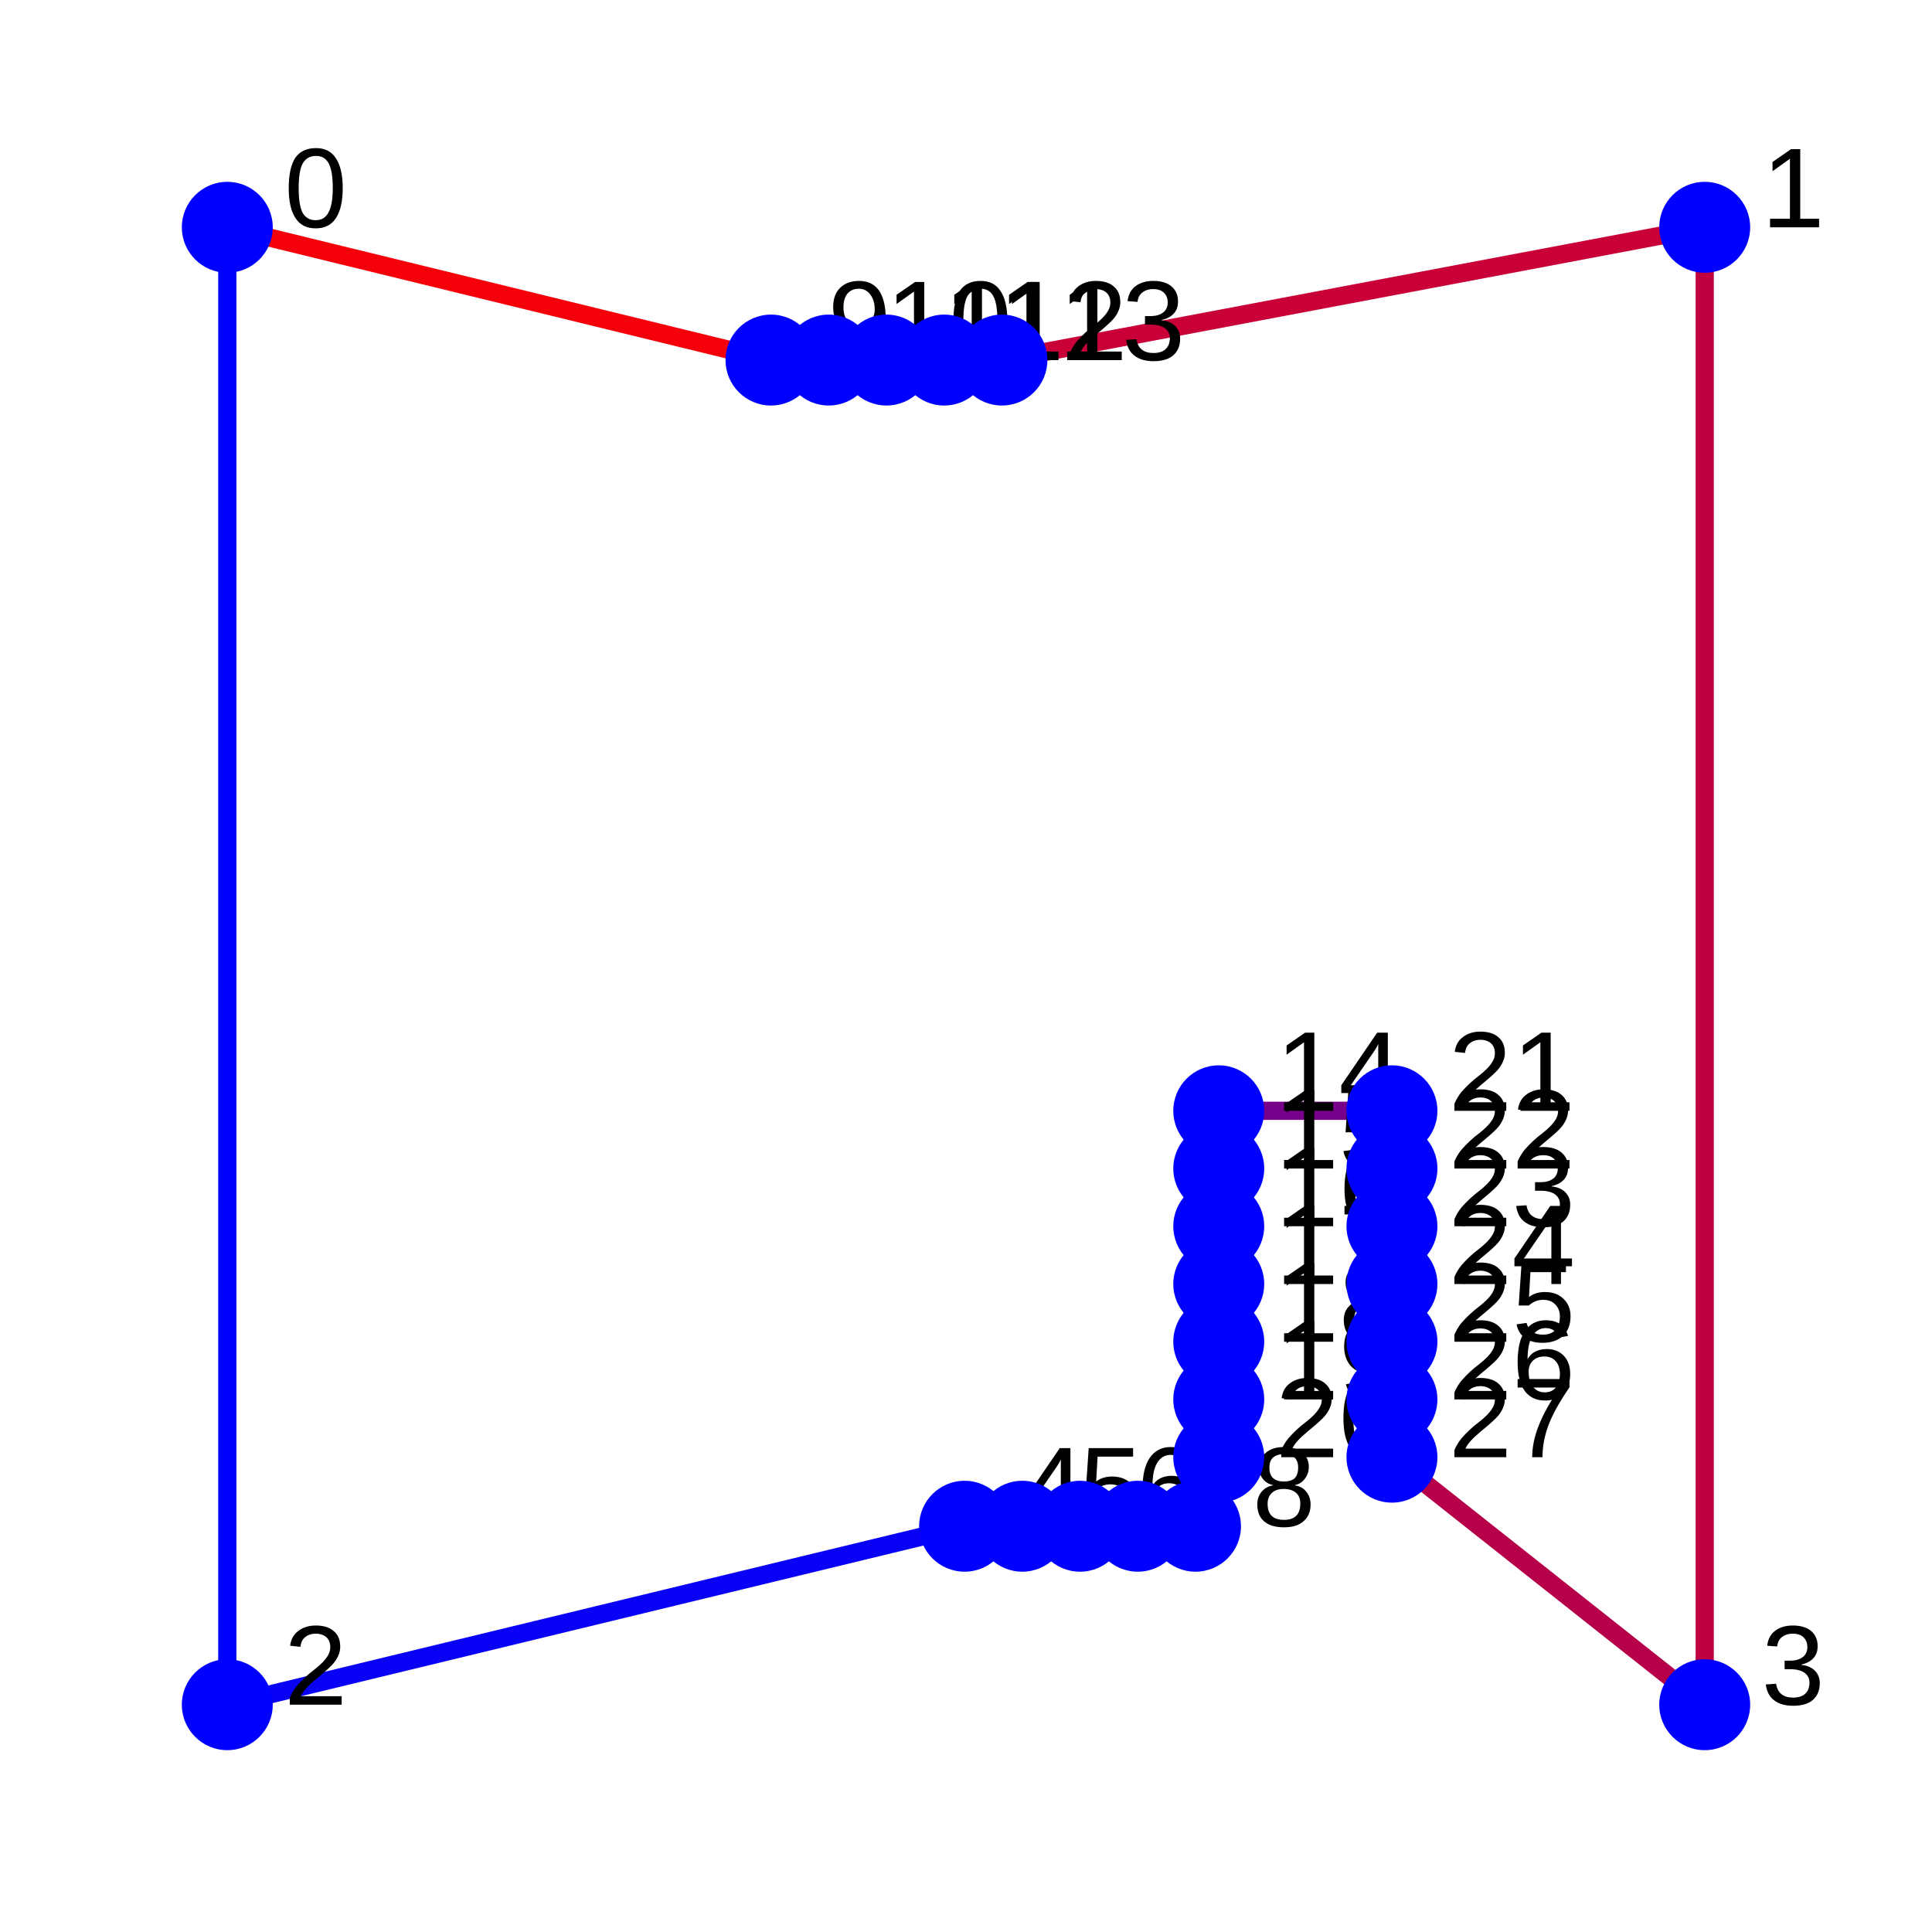
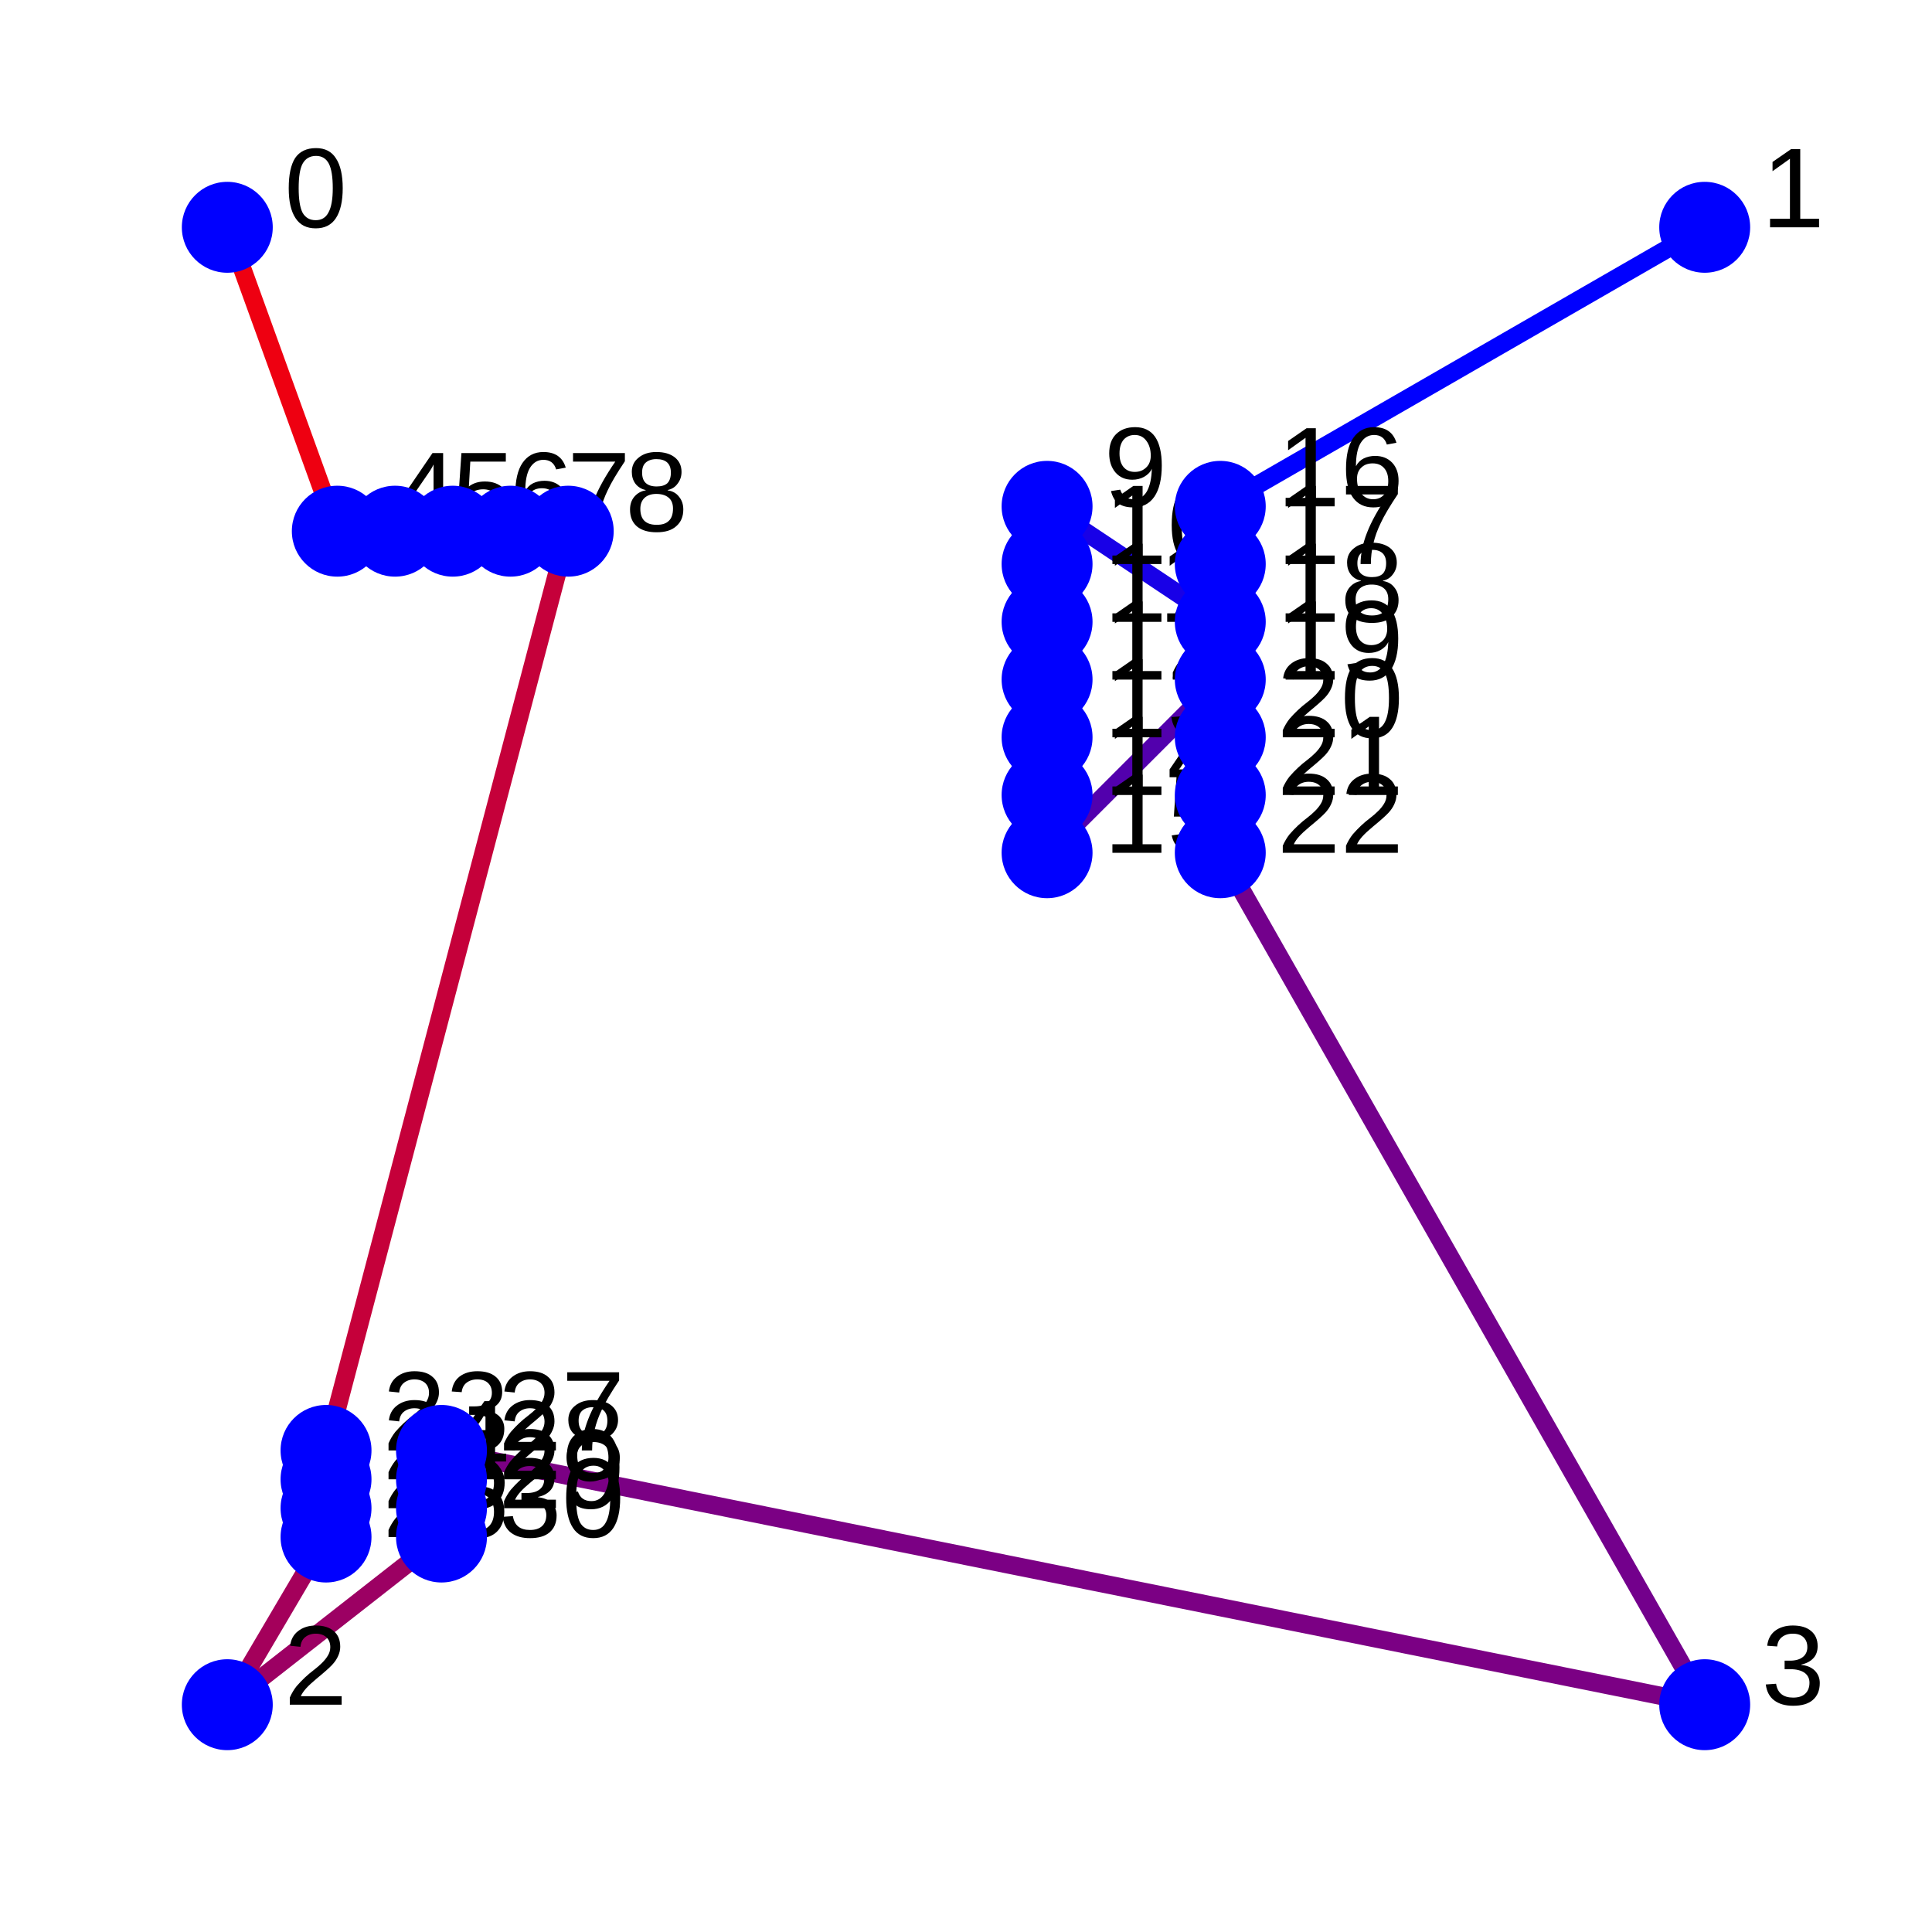
<svg xmlns="http://www.w3.org/2000/svg" viewBox="-5 -5 85 85">
  <rect x="-5" y="-5" width="85" height="85" fill="white" />
  <g>
-     <line x1="5" y1="5" x2="5" y2="70" stroke="rgb(0,0,255)" stroke-width="0.8" />
-     <line x1="5" y1="70" x2="37.437" y2="62.148" stroke="rgb(9,0,246)" stroke-width="0.8" />
-     <line x1="37.437" y1="62.148" x2="39.977" y2="62.148" stroke="rgb(18,0,237)" stroke-width="0.8" />
-     <line x1="39.977" y1="62.148" x2="42.517" y2="62.148" stroke="rgb(27,0,228)" stroke-width="0.8" />
-     <line x1="42.517" y1="62.148" x2="45.057" y2="62.148" stroke="rgb(36,0,219)" stroke-width="0.8" />
-     <line x1="45.057" y1="62.148" x2="47.597" y2="62.148" stroke="rgb(45,0,210)" stroke-width="0.8" />
-     <line x1="47.597" y1="62.148" x2="48.62" y2="59.11" stroke="rgb(54,0,201)" stroke-width="0.8" />
-     <line x1="48.62" y1="59.11" x2="48.62" y2="56.57" stroke="rgb(63,0,192)" stroke-width="0.8" />
-     <line x1="48.62" y1="56.57" x2="48.62" y2="54.03" stroke="rgb(72,0,183)" stroke-width="0.8" />
-     <line x1="48.62" y1="54.03" x2="48.62" y2="51.49" stroke="rgb(81,0,174)" stroke-width="0.8" />
-     <line x1="48.62" y1="51.49" x2="48.62" y2="48.95" stroke="rgb(91,0,164)" stroke-width="0.8" />
-     <line x1="48.62" y1="48.95" x2="48.62" y2="46.41" stroke="rgb(100,0,155)" stroke-width="0.8" />
-     <line x1="48.62" y1="46.41" x2="48.62" y2="43.87" stroke="rgb(109,0,146)" stroke-width="0.8" />
-     <line x1="48.62" y1="43.87" x2="56.24" y2="43.87" stroke="rgb(118,0,137)" stroke-width="0.8" />
-     <line x1="56.24" y1="43.87" x2="56.24" y2="46.41" stroke="rgb(127,0,128)" stroke-width="0.8" />
-     <line x1="56.24" y1="46.41" x2="56.24" y2="48.95" stroke="rgb(136,0,119)" stroke-width="0.8" />
-     <line x1="56.24" y1="48.95" x2="56.24" y2="51.49" stroke="rgb(145,0,110)" stroke-width="0.8" />
-     <line x1="56.24" y1="51.49" x2="56.24" y2="54.03" stroke="rgb(154,0,101)" stroke-width="0.8" />
-     <line x1="56.24" y1="54.03" x2="56.24" y2="56.57" stroke="rgb(163,0,92)" stroke-width="0.8" />
-     <line x1="56.24" y1="56.57" x2="56.24" y2="59.11" stroke="rgb(173,0,82)" stroke-width="0.8" />
-     <line x1="56.24" y1="59.11" x2="70" y2="70" stroke="rgb(182,0,73)" stroke-width="0.8" />
-     <line x1="70" y1="70" x2="70" y2="5" stroke="rgb(191,0,64)" stroke-width="0.8" />
-     <line x1="70" y1="5" x2="39.08" y2="10.841" stroke="rgb(200,0,55)" stroke-width="0.8" />
-     <line x1="39.08" y1="10.841" x2="36.54" y2="10.841" stroke="rgb(209,0,46)" stroke-width="0.8" />
-     <line x1="36.54" y1="10.841" x2="34" y2="10.841" stroke="rgb(218,0,37)" stroke-width="0.8" />
-     <line x1="34" y1="10.841" x2="31.46" y2="10.841" stroke="rgb(227,0,28)" stroke-width="0.8" />
-     <line x1="31.46" y1="10.841" x2="28.92" y2="10.841" stroke="rgb(236,0,19)" stroke-width="0.8" />
-     <line x1="28.92" y1="10.841" x2="5" y2="5" stroke="rgb(245,0,10)" stroke-width="0.8" />
+     <line x1="70" y1="5" x2="48.687" y2="17.277" stroke="rgb(0,0,255)" stroke-width="0.8" />
+     <line x1="48.687" y1="17.277" x2="48.687" y2="19.817" stroke="rgb(8,0,247)" stroke-width="0.8" />
+     <line x1="48.687" y1="19.817" x2="48.687" y2="22.357" stroke="rgb(16,0,239)" stroke-width="0.8" />
+     <line x1="48.687" y1="22.357" x2="41.067" y2="17.277" stroke="rgb(24,0,231)" stroke-width="0.8" />
+     <line x1="41.067" y1="17.277" x2="41.067" y2="19.817" stroke="rgb(32,0,223)" stroke-width="0.8" />
+     <line x1="41.067" y1="19.817" x2="41.067" y2="22.357" stroke="rgb(41,0,214)" stroke-width="0.8" />
+     <line x1="41.067" y1="22.357" x2="41.067" y2="24.897" stroke="rgb(49,0,206)" stroke-width="0.8" />
+     <line x1="41.067" y1="24.897" x2="41.067" y2="27.437" stroke="rgb(57,0,198)" stroke-width="0.8" />
+     <line x1="41.067" y1="27.437" x2="41.067" y2="29.977" stroke="rgb(65,0,190)" stroke-width="0.8" />
+     <line x1="41.067" y1="29.977" x2="41.067" y2="32.517" stroke="rgb(74,0,181)" stroke-width="0.8" />
+     <line x1="41.067" y1="32.517" x2="48.687" y2="24.897" stroke="rgb(82,0,173)" stroke-width="0.8" />
+     <line x1="48.687" y1="24.897" x2="48.687" y2="27.437" stroke="rgb(90,0,165)" stroke-width="0.8" />
+     <line x1="48.687" y1="27.437" x2="48.687" y2="29.977" stroke="rgb(98,0,157)" stroke-width="0.8" />
+     <line x1="48.687" y1="29.977" x2="48.687" y2="32.517" stroke="rgb(106,0,149)" stroke-width="0.8" />
+     <line x1="48.687" y1="32.517" x2="70" y2="70" stroke="rgb(115,0,140)" stroke-width="0.8" />
+     <line x1="70" y1="70" x2="14.424" y2="58.813" stroke="rgb(123,0,132)" stroke-width="0.8" />
+     <line x1="14.424" y1="58.813" x2="14.424" y2="60.083" stroke="rgb(131,0,124)" stroke-width="0.8" />
+     <line x1="14.424" y1="60.083" x2="14.424" y2="61.353" stroke="rgb(139,0,116)" stroke-width="0.8" />
+     <line x1="14.424" y1="61.353" x2="14.424" y2="62.623" stroke="rgb(148,0,107)" stroke-width="0.8" />
+     <line x1="14.424" y1="62.623" x2="5" y2="70" stroke="rgb(156,0,99)" stroke-width="0.8" />
+     <line x1="5" y1="70" x2="9.344" y2="62.623" stroke="rgb(164,0,91)" stroke-width="0.8" />
+     <line x1="9.344" y1="62.623" x2="9.344" y2="61.353" stroke="rgb(172,0,83)" stroke-width="0.8" />
+     <line x1="9.344" y1="61.353" x2="9.344" y2="60.083" stroke="rgb(180,0,75)" stroke-width="0.8" />
+     <line x1="9.344" y1="60.083" x2="9.344" y2="58.813" stroke="rgb(189,0,66)" stroke-width="0.8" />
+     <line x1="9.344" y1="58.813" x2="20" y2="18.37" stroke="rgb(197,0,58)" stroke-width="0.8" />
+     <line x1="20" y1="18.37" x2="17.46" y2="18.37" stroke="rgb(205,0,50)" stroke-width="0.8" />
+     <line x1="17.46" y1="18.37" x2="14.92" y2="18.37" stroke="rgb(213,0,42)" stroke-width="0.8" />
+     <line x1="14.92" y1="18.37" x2="12.38" y2="18.37" stroke="rgb(222,0,33)" stroke-width="0.8" />
+     <line x1="12.38" y1="18.37" x2="9.84" y2="18.37" stroke="rgb(230,0,25)" stroke-width="0.8" />
+     <line x1="9.84" y1="18.37" x2="5" y2="5" stroke="rgb(238,0,17)" stroke-width="0.8" />
+     <line x1="5" y1="5" x2="5" y2="5" stroke="rgb(246,0,9)" stroke-width="0.8" />
  </g>
  <g>
    <circle cx="5" cy="5" r="2" fill="blue" />
    <text x="7.5" y="5" font-family="Arial" font-size="5" fill="black">0</text>
    <circle cx="70" cy="5" r="2" fill="blue" />
    <text x="72.5" y="5" font-family="Arial" font-size="5" fill="black">1</text>
    <circle cx="5" cy="70" r="2" fill="blue" />
    <text x="7.5" y="70" font-family="Arial" font-size="5" fill="black">2</text>
    <circle cx="70" cy="70" r="2" fill="blue" />
    <text x="72.5" y="70" font-family="Arial" font-size="5" fill="black">3</text>
-     <circle cx="37.437" cy="62.148" r="2" fill="blue" />
-     <text x="39.937" y="62.148" font-family="Arial" font-size="5" fill="black">4</text>
-     <circle cx="39.977" cy="62.148" r="2" fill="blue" />
-     <text x="42.477" y="62.148" font-family="Arial" font-size="5" fill="black">5</text>
-     <circle cx="42.517" cy="62.148" r="2" fill="blue" />
-     <text x="45.017" y="62.148" font-family="Arial" font-size="5" fill="black">6</text>
-     <circle cx="45.057" cy="62.148" r="2" fill="blue" />
-     <text x="47.557" y="62.148" font-family="Arial" font-size="5" fill="black">7</text>
-     <circle cx="47.597" cy="62.148" r="2" fill="blue" />
-     <text x="50.097" y="62.148" font-family="Arial" font-size="5" fill="black">8</text>
-     <circle cx="28.92" cy="10.841" r="2" fill="blue" />
-     <text x="31.42" y="10.841" font-family="Arial" font-size="5" fill="black">9</text>
-     <circle cx="31.46" cy="10.841" r="2" fill="blue" />
-     <text x="33.96" y="10.841" font-family="Arial" font-size="5" fill="black">10</text>
-     <circle cx="34" cy="10.841" r="2" fill="blue" />
-     <text x="36.5" y="10.841" font-family="Arial" font-size="5" fill="black">11</text>
-     <circle cx="36.54" cy="10.841" r="2" fill="blue" />
-     <text x="39.04" y="10.841" font-family="Arial" font-size="5" fill="black">12</text>
-     <circle cx="39.08" cy="10.841" r="2" fill="blue" />
-     <text x="41.58" y="10.841" font-family="Arial" font-size="5" fill="black">13</text>
-     <circle cx="48.62" cy="43.87" r="2" fill="blue" />
-     <text x="51.12" y="43.87" font-family="Arial" font-size="5" fill="black">14</text>
-     <circle cx="48.62" cy="46.41" r="2" fill="blue" />
-     <text x="51.12" y="46.41" font-family="Arial" font-size="5" fill="black">15</text>
-     <circle cx="48.62" cy="48.95" r="2" fill="blue" />
-     <text x="51.12" y="48.95" font-family="Arial" font-size="5" fill="black">16</text>
-     <circle cx="48.62" cy="51.49" r="2" fill="blue" />
-     <text x="51.12" y="51.49" font-family="Arial" font-size="5" fill="black">17</text>
-     <circle cx="48.62" cy="54.03" r="2" fill="blue" />
-     <text x="51.12" y="54.03" font-family="Arial" font-size="5" fill="black">18</text>
-     <circle cx="48.62" cy="56.57" r="2" fill="blue" />
-     <text x="51.12" y="56.57" font-family="Arial" font-size="5" fill="black">19</text>
-     <circle cx="48.62" cy="59.11" r="2" fill="blue" />
-     <text x="51.12" y="59.11" font-family="Arial" font-size="5" fill="black">20</text>
-     <circle cx="56.24" cy="43.87" r="2" fill="blue" />
-     <text x="58.74" y="43.87" font-family="Arial" font-size="5" fill="black">21</text>
-     <circle cx="56.24" cy="46.41" r="2" fill="blue" />
-     <text x="58.74" y="46.41" font-family="Arial" font-size="5" fill="black">22</text>
-     <circle cx="56.24" cy="48.95" r="2" fill="blue" />
-     <text x="58.74" y="48.95" font-family="Arial" font-size="5" fill="black">23</text>
-     <circle cx="56.24" cy="51.49" r="2" fill="blue" />
-     <text x="58.74" y="51.49" font-family="Arial" font-size="5" fill="black">24</text>
-     <circle cx="56.24" cy="54.03" r="2" fill="blue" />
-     <text x="58.74" y="54.03" font-family="Arial" font-size="5" fill="black">25</text>
-     <circle cx="56.24" cy="56.57" r="2" fill="blue" />
-     <text x="58.74" y="56.57" font-family="Arial" font-size="5" fill="black">26</text>
-     <circle cx="56.24" cy="59.11" r="2" fill="blue" />
-     <text x="58.74" y="59.11" font-family="Arial" font-size="5" fill="black">27</text>
+     <circle cx="9.84" cy="18.37" r="2" fill="blue" />
+     <text x="12.34" y="18.37" font-family="Arial" font-size="5" fill="black">4</text>
+     <circle cx="12.38" cy="18.37" r="2" fill="blue" />
+     <text x="14.88" y="18.37" font-family="Arial" font-size="5" fill="black">5</text>
+     <circle cx="14.92" cy="18.37" r="2" fill="blue" />
+     <text x="17.42" y="18.37" font-family="Arial" font-size="5" fill="black">6</text>
+     <circle cx="17.46" cy="18.37" r="2" fill="blue" />
+     <text x="19.96" y="18.37" font-family="Arial" font-size="5" fill="black">7</text>
+     <circle cx="20" cy="18.37" r="2" fill="blue" />
+     <text x="22.5" y="18.37" font-family="Arial" font-size="5" fill="black">8</text>
+     <circle cx="41.067" cy="17.277" r="2" fill="blue" />
+     <text x="43.567" y="17.277" font-family="Arial" font-size="5" fill="black">9</text>
+     <circle cx="41.067" cy="19.817" r="2" fill="blue" />
+     <text x="43.567" y="19.817" font-family="Arial" font-size="5" fill="black">10</text>
+     <circle cx="41.067" cy="22.357" r="2" fill="blue" />
+     <text x="43.567" y="22.357" font-family="Arial" font-size="5" fill="black">11</text>
+     <circle cx="41.067" cy="24.897" r="2" fill="blue" />
+     <text x="43.567" y="24.897" font-family="Arial" font-size="5" fill="black">12</text>
+     <circle cx="41.067" cy="27.437" r="2" fill="blue" />
+     <text x="43.567" y="27.437" font-family="Arial" font-size="5" fill="black">13</text>
+     <circle cx="41.067" cy="29.977" r="2" fill="blue" />
+     <text x="43.567" y="29.977" font-family="Arial" font-size="5" fill="black">14</text>
+     <circle cx="41.067" cy="32.517" r="2" fill="blue" />
+     <text x="43.567" y="32.517" font-family="Arial" font-size="5" fill="black">15</text>
+     <circle cx="48.687" cy="17.277" r="2" fill="blue" />
+     <text x="51.187" y="17.277" font-family="Arial" font-size="5" fill="black">16</text>
+     <circle cx="48.687" cy="19.817" r="2" fill="blue" />
+     <text x="51.187" y="19.817" font-family="Arial" font-size="5" fill="black">17</text>
+     <circle cx="48.687" cy="22.357" r="2" fill="blue" />
+     <text x="51.187" y="22.357" font-family="Arial" font-size="5" fill="black">18</text>
+     <circle cx="48.687" cy="24.897" r="2" fill="blue" />
+     <text x="51.187" y="24.897" font-family="Arial" font-size="5" fill="black">19</text>
+     <circle cx="48.687" cy="27.437" r="2" fill="blue" />
+     <text x="51.187" y="27.437" font-family="Arial" font-size="5" fill="black">20</text>
+     <circle cx="48.687" cy="29.977" r="2" fill="blue" />
+     <text x="51.187" y="29.977" font-family="Arial" font-size="5" fill="black">21</text>
+     <circle cx="48.687" cy="32.517" r="2" fill="blue" />
+     <text x="51.187" y="32.517" font-family="Arial" font-size="5" fill="black">22</text>
+     <circle cx="9.344" cy="58.813" r="2" fill="blue" />
+     <text x="11.844" y="58.813" font-family="Arial" font-size="5" fill="black">23</text>
+     <circle cx="9.344" cy="60.083" r="2" fill="blue" />
+     <text x="11.844" y="60.083" font-family="Arial" font-size="5" fill="black">24</text>
+     <circle cx="9.344" cy="61.353" r="2" fill="blue" />
+     <text x="11.844" y="61.353" font-family="Arial" font-size="5" fill="black">25</text>
+     <circle cx="9.344" cy="62.623" r="2" fill="blue" />
+     <text x="11.844" y="62.623" font-family="Arial" font-size="5" fill="black">26</text>
+     <circle cx="14.424" cy="58.813" r="2" fill="blue" />
+     <text x="16.924" y="58.813" font-family="Arial" font-size="5" fill="black">27</text>
+     <circle cx="14.424" cy="60.083" r="2" fill="blue" />
+     <text x="16.924" y="60.083" font-family="Arial" font-size="5" fill="black">28</text>
+     <circle cx="14.424" cy="61.353" r="2" fill="blue" />
+     <text x="16.924" y="61.353" font-family="Arial" font-size="5" fill="black">29</text>
+     <circle cx="14.424" cy="62.623" r="2" fill="blue" />
+     <text x="16.924" y="62.623" font-family="Arial" font-size="5" fill="black">30</text>
  </g>
</svg>
